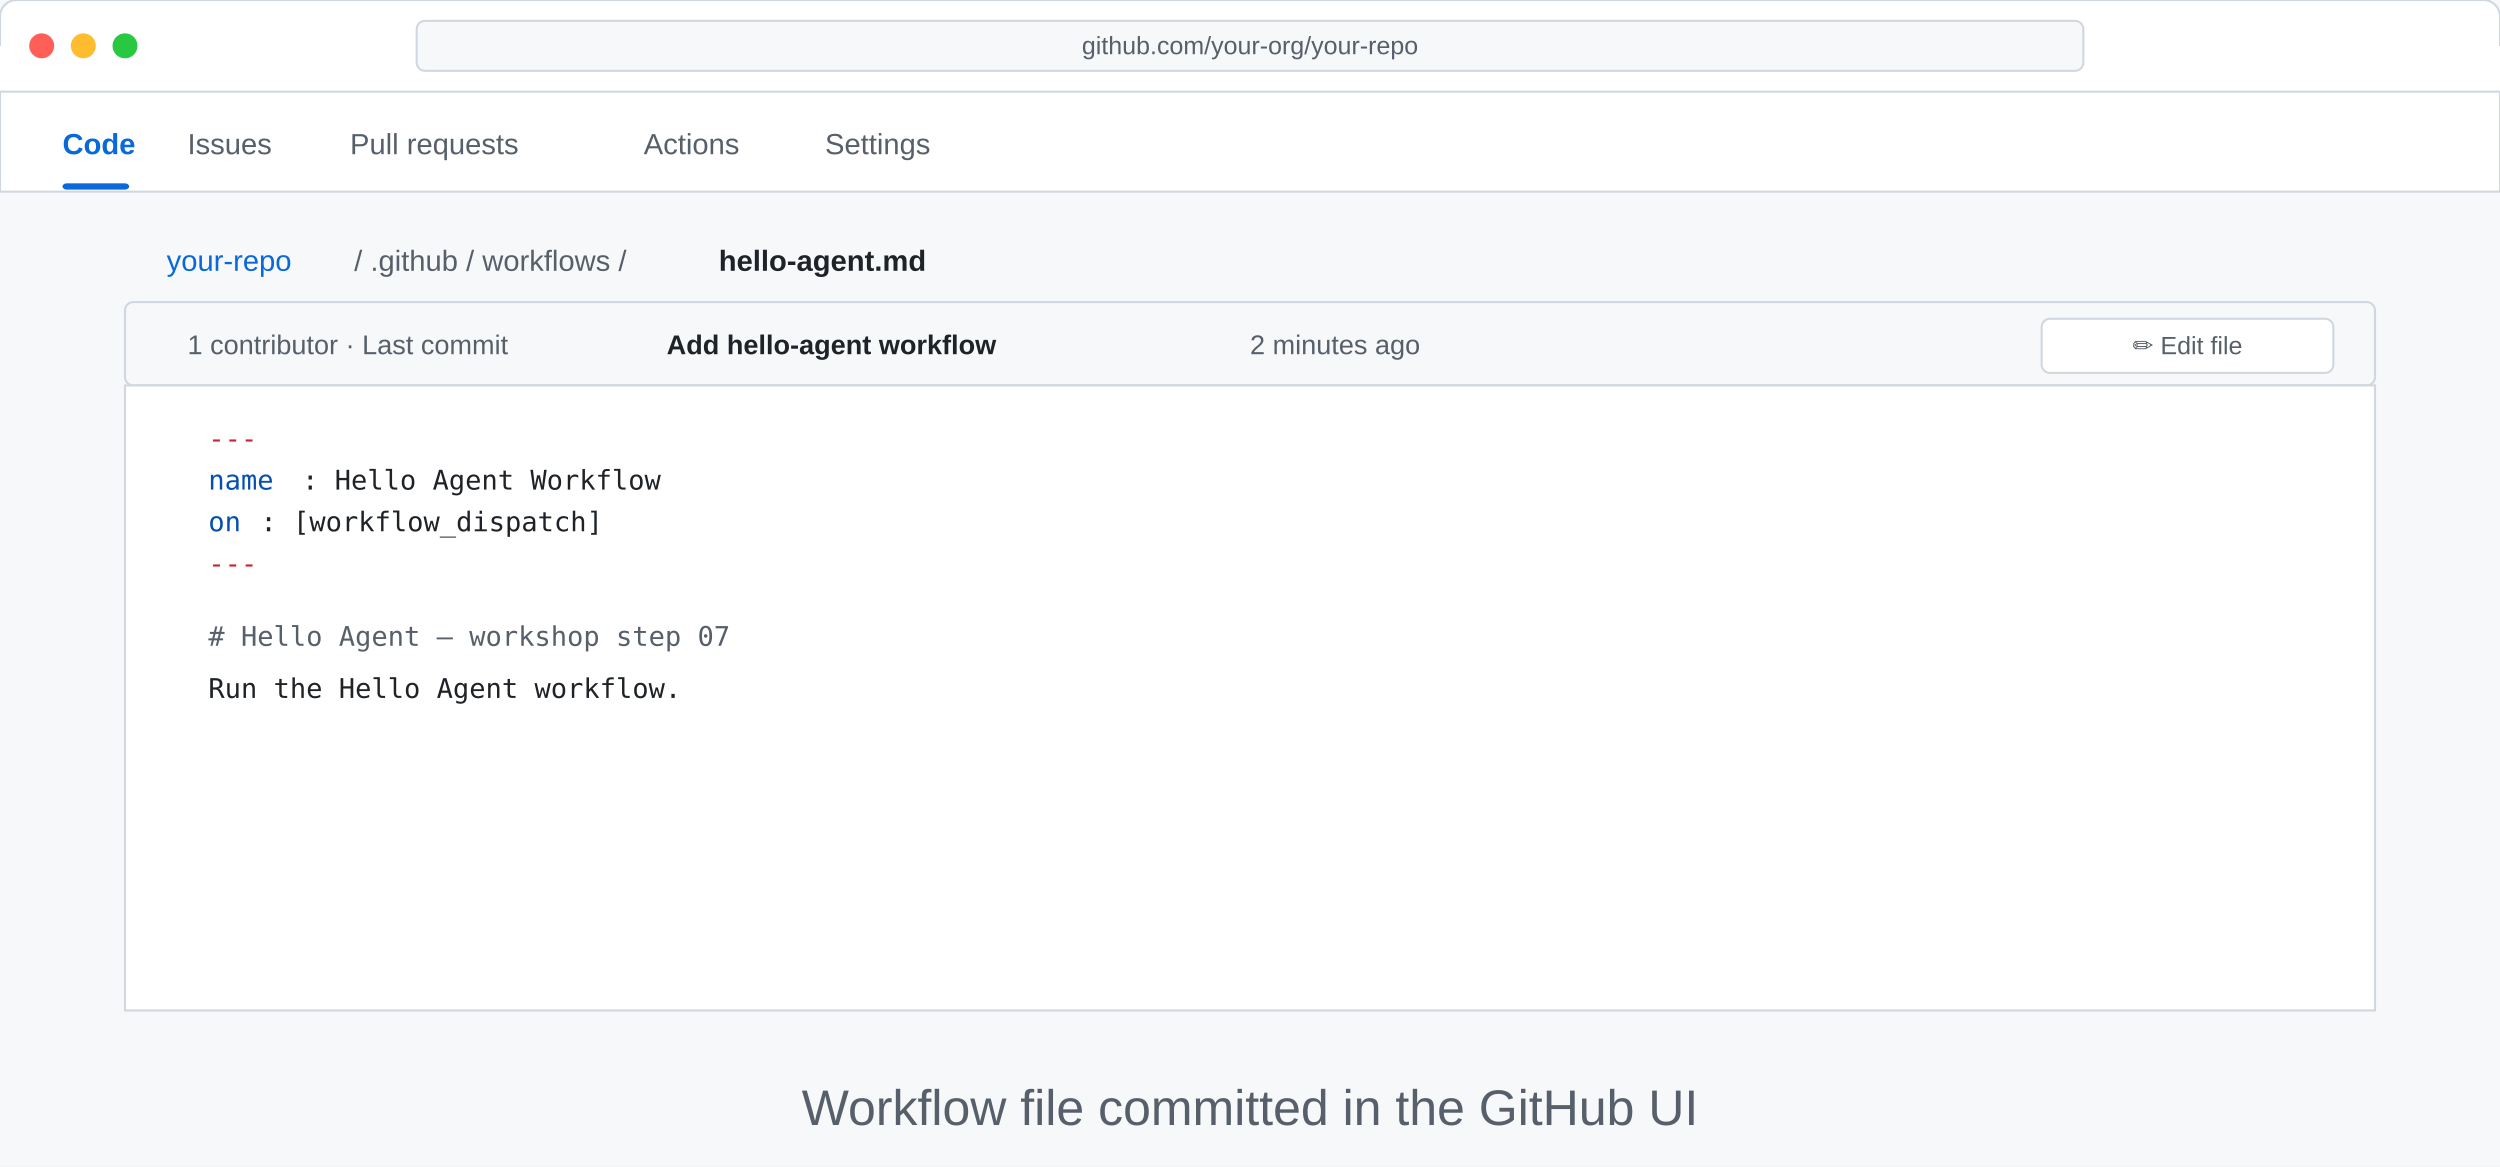
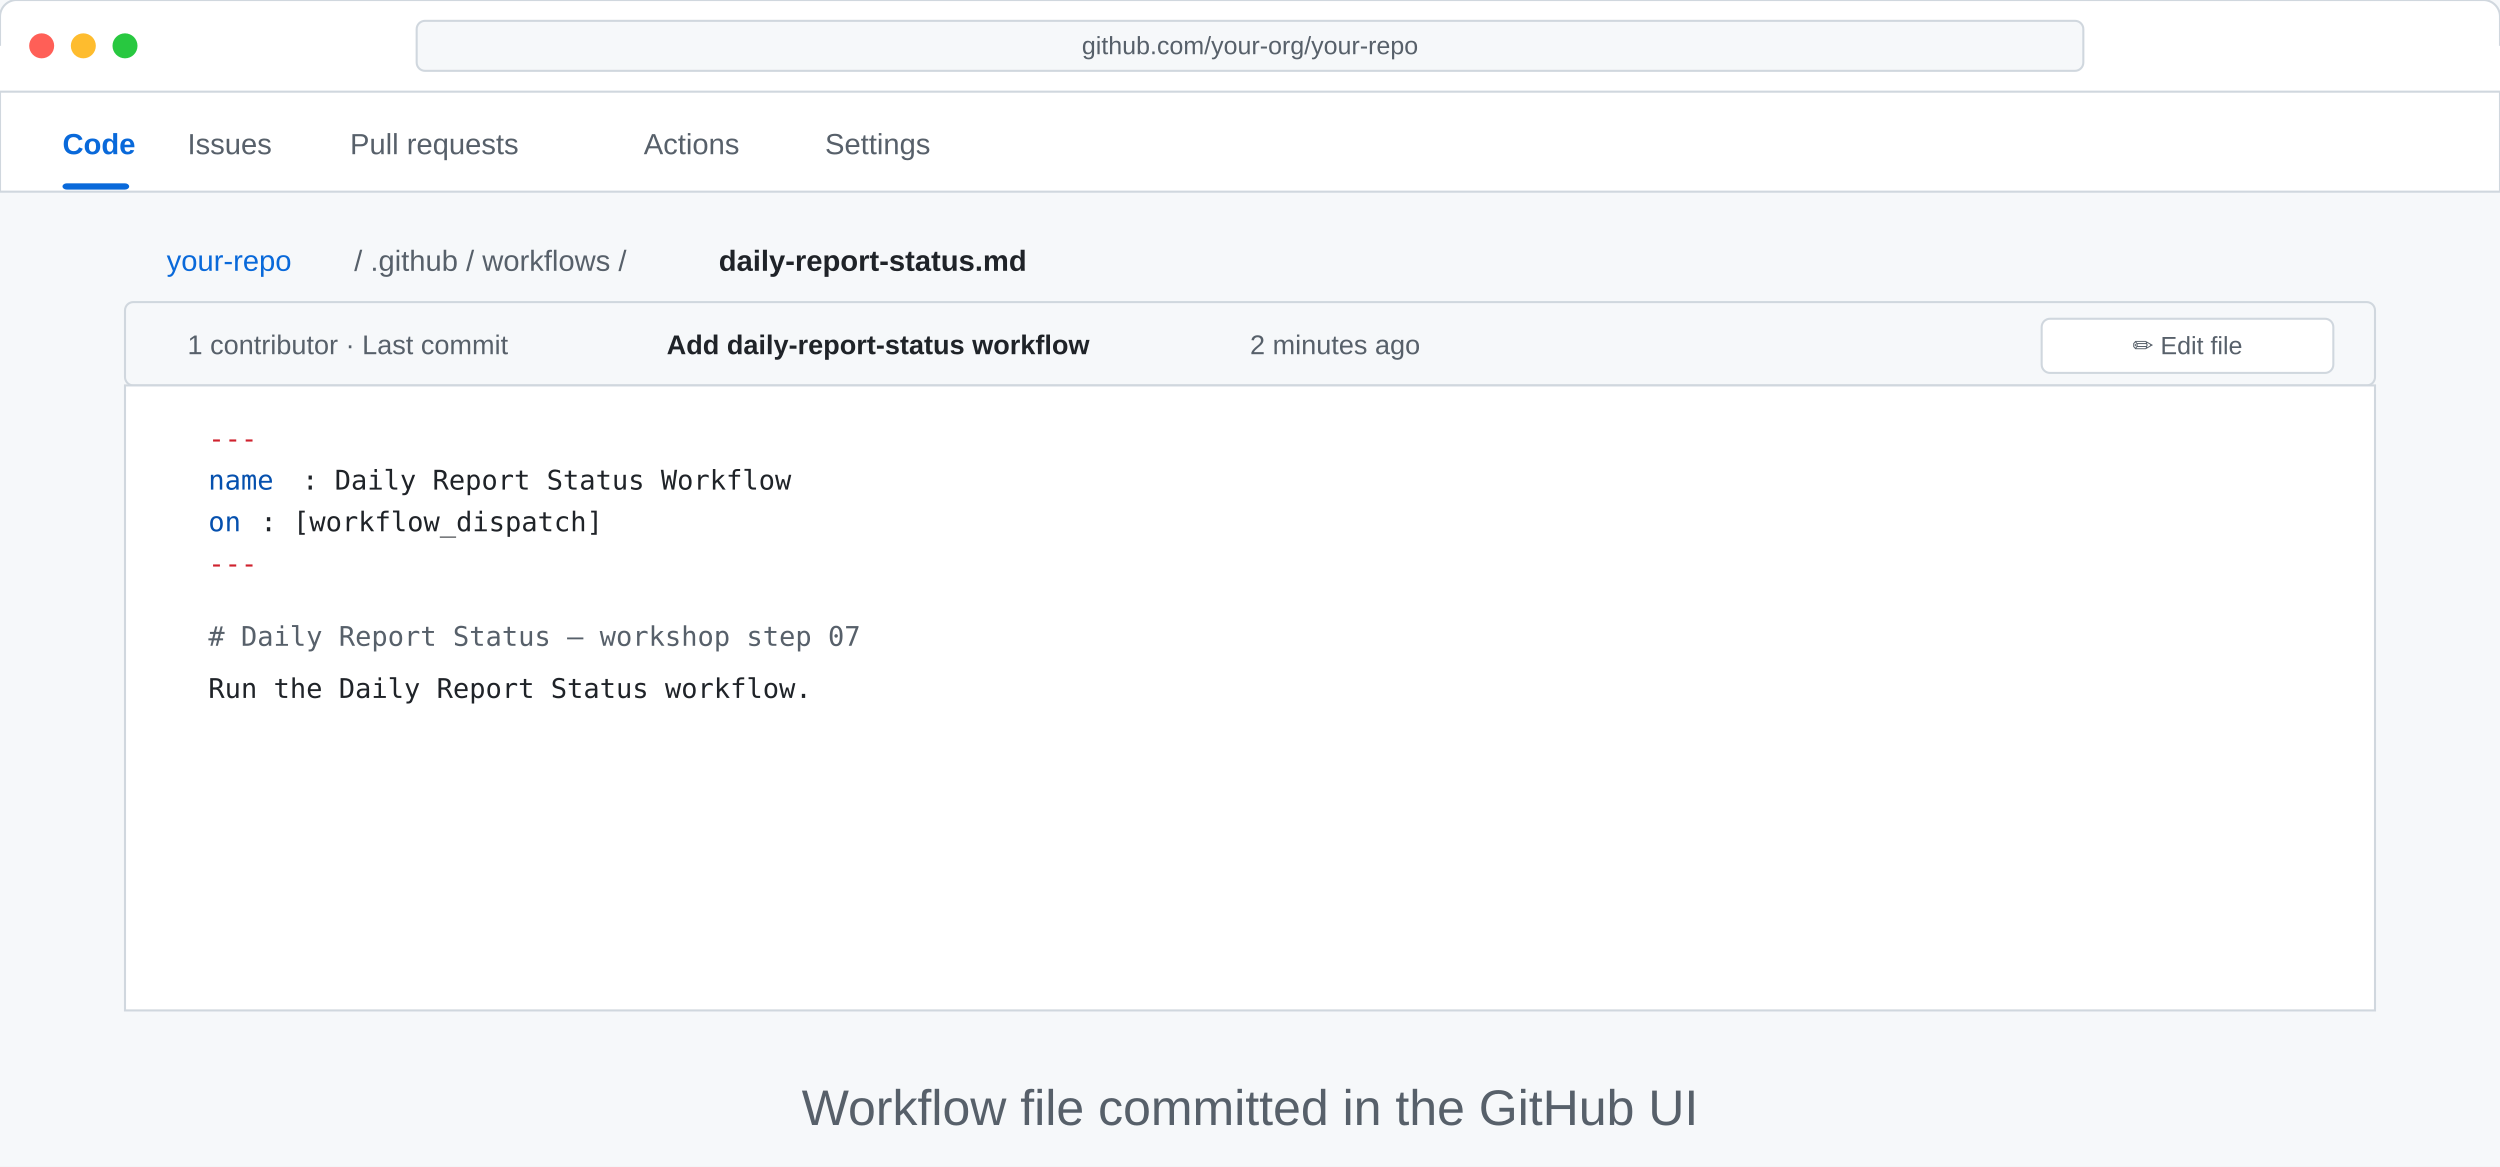
<svg xmlns="http://www.w3.org/2000/svg" width="1200" height="560" viewBox="0 0 1200 560" role="img" aria-label="Workflow file committed in the GitHub UI">
  <rect width="1200" height="560" fill="#f6f8fa" />
  <rect x="0" y="0" width="1200" height="44" rx="8" ry="8" fill="#ffffff" stroke="#d0d7de" stroke-width="1" />
  <rect x="0" y="22" width="1200" height="22" fill="#ffffff" />
  <rect x="200" y="10" width="800" height="24" rx="4" fill="#f6f8fa" stroke="#d0d7de" stroke-width="1" />
  <text x="600" y="26" font-family="Arial,sans-serif" font-size="12" fill="#57606a" text-anchor="middle">github.com/your-org/your-repo</text>
  <circle cx="20" cy="22" r="6" fill="#ff5f57" />
  <circle cx="40" cy="22" r="6" fill="#febc2e" />
  <circle cx="60" cy="22" r="6" fill="#28c840" />
  <rect x="0" y="44" width="1200" height="48" fill="#ffffff" stroke="#d0d7de" stroke-width="1" />
  <text x="30" y="74" font-family="Arial,sans-serif" font-size="14" fill="#0969da" font-weight="bold">Code</text>
  <rect x="30" y="88" width="32" height="3" fill="#0969da" rx="2" />
  <text x="90" y="74" font-family="Arial,sans-serif" font-size="14" fill="#57606a" font-weight="normal">Issues</text>
  <text x="168" y="74" font-family="Arial,sans-serif" font-size="14" fill="#57606a" font-weight="normal">Pull requests</text>
  <text x="309" y="74" font-family="Arial,sans-serif" font-size="14" fill="#57606a" font-weight="normal">Actions</text>
  <text x="396" y="74" font-family="Arial,sans-serif" font-size="14" fill="#57606a" font-weight="normal">Settings</text>
  <text x="80" y="130" font-family="Arial,sans-serif" font-size="14" fill="#0969da">your-repo</text>
  <text x="170" y="130" font-family="Arial,sans-serif" font-size="14" fill="#57606a">/ .github / workflows /</text>
-   <text x="345" y="130" font-family="Arial,sans-serif" font-size="14" font-weight="bold" fill="#1f2328">hello-agent.md</text>
+   <text x="345" y="130" font-family="Arial,sans-serif" font-size="14" font-weight="bold" fill="#1f2328">daily-report-status.md</text>
  <rect x="60" y="145" width="1080" height="40" rx="4" fill="#f6f8fa" stroke="#d0d7de" stroke-width="1" />
  <text x="90" y="170" font-family="Arial,sans-serif" font-size="13" fill="#57606a">1 contributor   · Last commit </text>
-   <text x="320" y="170" font-family="Arial,sans-serif" font-size="13" font-weight="bold" fill="#1f2328">Add hello-agent workflow</text>
+   <text x="320" y="170" font-family="Arial,sans-serif" font-size="13" font-weight="bold" fill="#1f2328">Add daily-report-status workflow</text>
  <text x="600" y="170" font-family="Arial,sans-serif" font-size="13" fill="#57606a">  2 minutes ago</text>
  <rect x="980" y="153" width="140" height="26" rx="4" fill="#ffffff" stroke="#d0d7de" stroke-width="1" />
  <text x="1050" y="170" font-family="Arial,sans-serif" font-size="12" fill="#57606a" text-anchor="middle">✏ Edit file</text>
  <rect x="60" y="185" width="1080" height="300" rx="0" fill="#ffffff" stroke="#d0d7de" stroke-width="1" />
  <text x="100" y="215" font-family="monospace" font-size="13" fill="#cf222e">---</text>
  <text x="100" y="235" font-family="monospace" font-size="13" fill="#0550ae">name</text>
-   <text x="145" y="235" font-family="monospace" font-size="13" fill="#1f2328">: Hello Agent Workflow</text>
+   <text x="145" y="235" font-family="monospace" font-size="13" fill="#1f2328">: Daily Report Status Workflow</text>
  <text x="100" y="255" font-family="monospace" font-size="13" fill="#0550ae">on</text>
  <text x="125" y="255" font-family="monospace" font-size="13" fill="#1f2328">: [workflow_dispatch]</text>
  <text x="100" y="275" font-family="monospace" font-size="13" fill="#cf222e">---</text>
-   <text x="100" y="310" font-family="monospace" font-size="13" fill="#57606a"># Hello Agent — workshop step 07</text>
-   <text x="100" y="335" font-family="monospace" font-size="13" fill="#1f2328">Run the Hello Agent workflow.</text>
+   <text x="100" y="310" font-family="monospace" font-size="13" fill="#57606a"># Daily Report Status — workshop step 07</text>
+   <text x="100" y="335" font-family="monospace" font-size="13" fill="#1f2328">Run the Daily Report Status workflow.</text>
  <text x="600" y="540" font-family="Arial,sans-serif" font-size="24" fill="#57606a" text-anchor="middle">Workflow file committed in the GitHub UI</text>
</svg>
